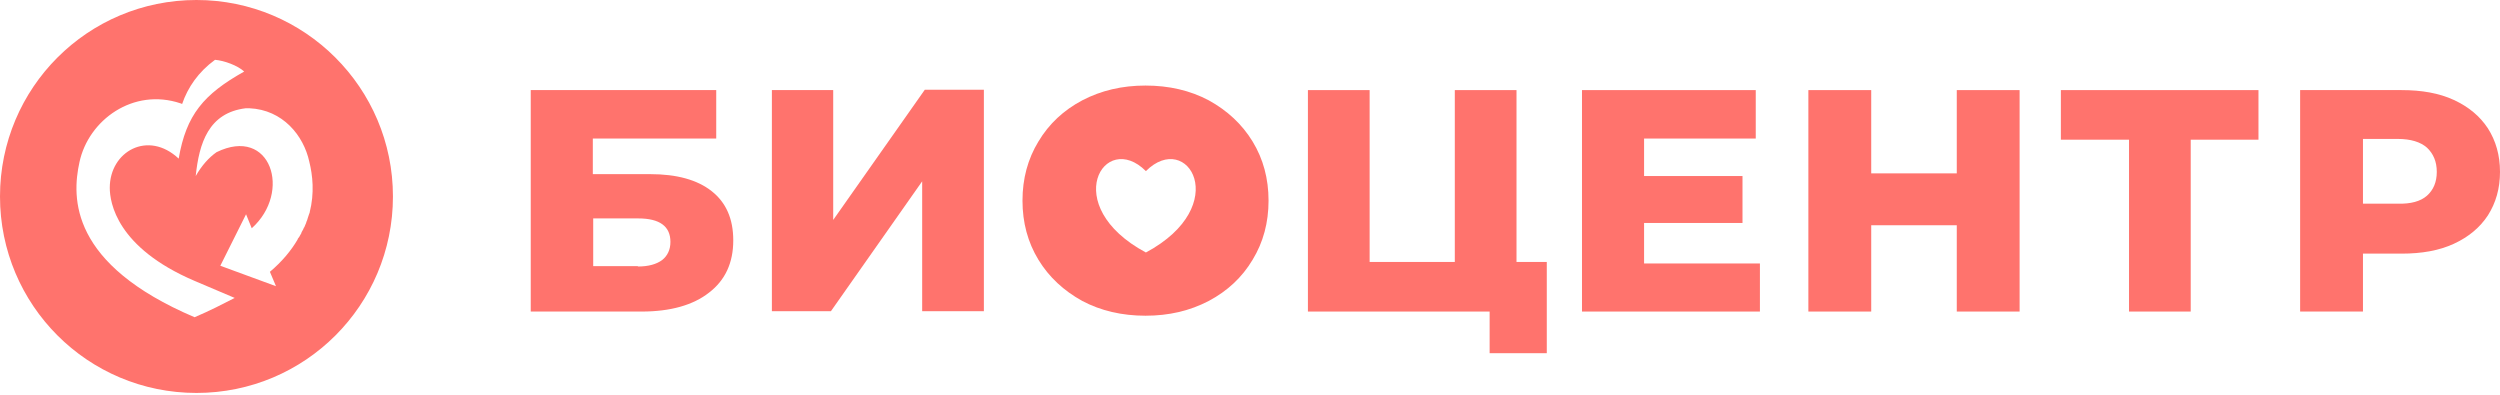
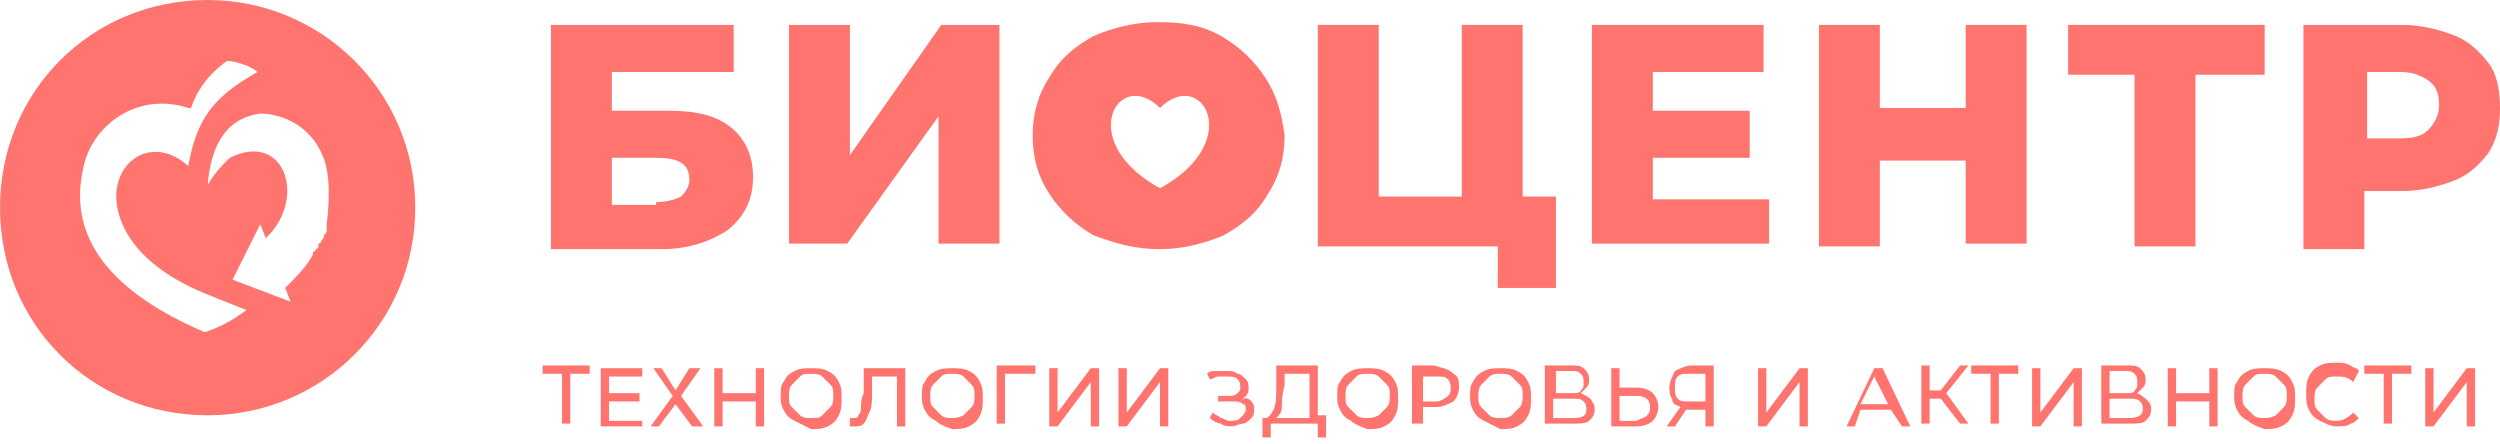
- <svg xmlns="http://www.w3.org/2000/svg" width="203" height="32" viewBox="0 0 203 32" fill="none">
-   <path d="M43.127 7.316H58.158V11.25H48.137V14.14H52.779C54.961 14.14 56.621 14.601 57.789 15.523C58.958 16.445 59.541 17.767 59.541 19.519C59.541 21.333 58.896 22.747 57.574 23.761C56.283 24.776 54.439 25.298 52.103 25.298H43.096V7.316H43.127ZM51.795 21.64C52.656 21.64 53.301 21.456 53.763 21.118C54.193 20.779 54.439 20.288 54.439 19.642C54.439 18.382 53.578 17.736 51.826 17.736H48.168V21.61H51.795V21.64Z" fill="#FF736D" />
-   <path d="M62.646 7.316H67.656V17.859L75.095 7.285H79.891V25.267H74.88V14.724L67.472 25.267H62.677V7.316H62.646Z" fill="#FF736D" />
-   <path d="M125.599 21.271V28.679H120.958V25.298H106.203V7.316H111.214V21.271H118.13V7.316H123.14V21.271H125.599Z" fill="#FF736D" />
-   <path d="M142.905 21.363V25.298H128.458V7.316H142.567V11.25H133.499V14.294H141.491V18.105H133.499V21.394H142.905V21.363Z" fill="#FF736D" />
-   <path d="M163.992 7.316V25.298H158.89V18.29H151.943V25.298H146.84V7.316H151.943V14.078H158.89V7.316H163.992Z" fill="#FF736D" />
-   <path d="M183.388 11.343H177.886V25.298H172.876V11.343H167.343V7.316H183.388V11.343Z" fill="#FF736D" />
-   <path d="M199.25 8.115C200.449 8.668 201.371 9.437 202.017 10.421C202.662 11.435 203 12.603 203 13.956C203 15.308 202.662 16.476 202.017 17.49C201.371 18.474 200.449 19.243 199.25 19.796C198.051 20.349 196.637 20.595 195.008 20.595H191.873V25.298H186.77V7.316H195.008C196.637 7.316 198.051 7.562 199.25 8.115ZM197.068 15.892C197.59 15.431 197.867 14.785 197.867 13.956C197.867 13.126 197.59 12.48 197.068 11.988C196.545 11.527 195.746 11.281 194.701 11.281H191.873V16.538H194.701C195.746 16.568 196.545 16.353 197.068 15.892Z" fill="#FF736D" />
-   <path d="M15.954 0C7.131 0 0 7.131 0 15.954C0 24.776 7.131 31.907 15.954 31.907C24.776 31.907 31.907 24.776 31.907 15.954C31.907 7.131 24.745 0 15.954 0ZM15.8 25.759C5.687 21.456 5.81 16.076 6.455 13.156C7.193 9.744 10.82 7.101 14.662 8.392C14.693 8.392 14.755 8.422 14.785 8.453C15.246 7.101 16.107 5.84 17.46 4.857C18.198 4.918 19.304 5.318 19.827 5.81C16.538 7.654 15.124 9.314 14.509 12.88C12.019 10.543 8.914 12.296 8.914 15.246C8.914 16.445 9.468 20.103 15.8 22.808L19.058 24.192C18.105 24.683 17.029 25.237 15.8 25.759ZM25.145 17.244C25.145 17.275 25.145 17.306 25.114 17.337C25.083 17.429 25.052 17.521 25.021 17.613C25.021 17.644 24.991 17.675 24.991 17.706C24.96 17.829 24.929 17.921 24.868 18.044V18.075C24.806 18.198 24.776 18.32 24.714 18.443C24.714 18.443 24.714 18.474 24.683 18.474C24.653 18.566 24.591 18.689 24.53 18.782C24.499 18.843 24.468 18.874 24.468 18.935C24.438 18.997 24.407 19.058 24.345 19.15C24.314 19.212 24.284 19.273 24.222 19.335C24.192 19.366 24.161 19.427 24.161 19.458C23.638 20.349 22.901 21.241 21.917 22.071L22.409 23.239L17.89 21.579L19.98 17.398L20.441 18.536C23.73 15.585 21.978 10.205 17.583 12.357C16.968 12.787 16.384 13.433 15.892 14.294C16.169 11.619 16.937 9.16 19.95 8.791C20.042 8.791 20.165 8.791 20.257 8.791C22.962 8.914 24.653 11.005 25.114 13.126C25.39 14.232 25.544 15.677 25.145 17.244Z" fill="#FF736D" />
-   <path d="M101.715 11.496C100.854 10.082 99.656 8.976 98.149 8.146C96.643 7.347 94.922 6.947 93.016 6.947C91.11 6.947 89.42 7.347 87.883 8.146C86.376 8.945 85.178 10.052 84.317 11.496C83.456 12.91 83.026 14.509 83.026 16.292C83.026 18.075 83.456 19.673 84.317 21.087C85.178 22.501 86.376 23.608 87.883 24.438C89.389 25.237 91.11 25.636 93.016 25.636C94.922 25.636 96.612 25.237 98.149 24.438C99.656 23.638 100.854 22.532 101.715 21.087C102.576 19.673 103.006 18.075 103.006 16.292C103.006 14.509 102.576 12.91 101.715 11.496ZM93.047 20.503C85.946 16.691 89.665 10.513 93.047 13.894C96.428 10.513 100.147 16.691 93.047 20.503Z" fill="#FF736D" />
+ <svg xmlns="http://www.w3.org/2000/svg" width="203" height="36" viewBox="0 0 203 36" fill="none">
+   <path d="M44.737 2.023H59.575V5.845H49.683V8.992H54.404C56.652 8.992 58.226 9.442 59.35 10.341C60.474 11.24 61.148 12.589 61.148 14.387C61.148 16.186 60.474 17.535 59.125 18.659C57.776 19.558 55.978 20.232 53.73 20.232H44.737V2.023V2.023ZM53.28 16.41C54.179 16.41 54.854 16.186 55.303 15.961C55.753 15.511 55.978 15.062 55.978 14.612C55.978 13.263 55.078 12.814 53.28 12.814H49.683V16.635H53.28V16.41Z" fill="#FF746E" />
+   <path d="M64.069 2.023H69.015V12.589L76.434 2.023H81.155V19.783H76.209V9.442L68.79 19.783H64.069V2.023V2.023Z" fill="#FF746E" />
+   <path d="M126.34 15.961V23.38H121.619V20.007H107.007V2.023H111.953V15.961H118.697V2.023H123.642V15.961H126.34V15.961Z" fill="#FF746E" />
+   <path d="M143.651 15.961V19.783H129.264V2.023H143.202V5.845H134.209V8.992H142.078V12.814H134.209V16.186H143.651V15.961Z" fill="#FF746E" />
+   <path d="M164.559 2.023V19.783H159.613V13.039H152.644V20.007H147.698V2.023H152.644V8.767H159.613V2.023H164.559V2.023Z" fill="#FF746E" />
+   <path d="M183.667 6.069H178.272V20.007H173.326V6.069H167.931V2.023H183.892V6.069H183.667Z" fill="#FF746E" />
+   <path d="M199.403 2.922C200.527 3.372 201.427 4.271 202.101 5.17C202.776 6.069 203 7.418 203 8.767C203 10.116 202.776 11.24 202.101 12.364C201.427 13.263 200.527 14.162 199.403 14.612C198.279 15.062 196.706 15.511 195.132 15.511H191.985V20.232H187.039V2.023H195.132C196.706 2.023 198.279 2.473 199.403 2.922ZM197.155 10.566C197.605 10.116 198.055 9.442 198.055 8.542C198.055 7.643 197.83 6.969 197.155 6.519C196.481 6.069 195.807 5.845 194.907 5.845H192.21V11.24H194.907C196.031 11.24 196.706 11.015 197.155 10.566Z" fill="#FF746E" />
+   <path d="M16.86 0C7.419 0 0 7.419 0 16.86C0 26.302 7.419 33.721 16.86 33.721C26.078 33.721 33.721 26.302 33.721 16.86C33.721 7.419 26.078 0 16.86 0ZM16.636 26.977C6.07 22.481 6.07 16.86 6.744 13.713C7.419 10.116 11.24 7.419 15.287 8.767C15.287 8.767 15.287 8.767 15.512 8.767C15.961 7.419 16.86 6.07 18.434 4.946C19.108 4.946 20.457 5.395 20.907 5.845C17.31 7.868 15.961 9.667 15.287 13.488C12.589 11.015 9.442 12.814 9.442 15.961C9.442 17.31 10.116 21.132 16.636 23.829L20.008 25.178C19.108 25.853 17.985 26.527 16.636 26.977ZM26.527 18.209C26.302 18.209 26.302 18.209 26.527 18.209C26.527 18.434 26.527 18.434 26.527 18.659C26.527 18.884 26.527 18.884 26.302 19.108C26.302 19.333 26.302 19.333 26.078 19.558C26.078 19.558 26.078 19.783 25.853 19.783C25.853 19.783 25.853 19.783 25.853 20.008C25.853 20.008 25.853 20.233 25.628 20.233C25.628 20.233 25.628 20.457 25.403 20.457C25.403 20.457 25.403 20.457 25.403 20.682C24.953 21.581 24.054 22.481 23.155 23.38L23.605 24.504L18.884 22.705L21.132 18.209L21.581 19.333C24.953 16.186 23.155 10.566 18.659 12.814C17.985 13.488 17.31 14.163 16.86 15.062C17.085 12.364 17.985 9.667 21.132 9.217H21.357C24.279 9.442 26.078 11.465 26.527 13.713C26.752 14.837 26.752 16.411 26.527 18.209Z" fill="#FF746E" />
+   <path d="M102.736 6.294C101.837 4.945 100.713 3.821 99.139 2.922C97.566 2.023 95.992 1.798 93.969 1.798C92.17 1.798 90.372 2.247 88.798 2.922C87.225 3.821 86.101 4.72 85.201 6.294C84.302 7.643 83.853 9.216 83.853 11.015C83.853 12.813 84.302 14.387 85.201 15.736C86.101 17.085 87.225 18.209 88.798 19.108C90.597 19.782 92.17 20.232 94.194 20.232C95.992 20.232 97.79 19.782 99.364 19.108C100.938 18.209 102.062 17.309 102.961 15.736C103.86 14.387 104.31 12.813 104.31 11.015C104.085 9.216 103.635 7.643 102.736 6.294ZM94.194 15.286C87.225 11.464 90.822 5.395 94.194 8.767C97.566 5.395 101.163 11.464 94.194 15.286Z" fill="#FF746E" />
+   <path d="M47.882 30.35H46.309V34.396H45.634V30.35H44.06V29.675H47.882V30.35Z" fill="#FF746E" />
+   <path d="M52.152 33.947V34.621H48.78V29.9H52.152V30.575H49.455V31.924H51.928V32.598H49.455V34.172H52.152V33.947Z" fill="#FF746E" />
+   <path d="M53.728 29.9L54.852 31.699L55.976 29.9H56.876L55.302 32.148L57.1 34.621H56.201L54.852 32.823L53.504 34.621H52.829L54.627 32.148L53.054 29.9H53.728Z" fill="#FF746E" />
+   <path d="M62.045 29.9V34.621H61.371V32.598H58.673V34.621H57.999V29.9H58.673V31.924H61.371V29.9H62.045Z" fill="#FF746E" />
+   <path d="M64.517 34.172C64.067 33.947 63.842 33.722 63.617 33.273C63.393 32.823 63.393 32.598 63.393 32.148C63.393 31.699 63.393 31.249 63.617 31.024C63.842 30.575 64.067 30.35 64.517 30.125C64.966 29.9 65.416 29.9 65.865 29.9C66.315 29.9 66.765 29.9 67.214 30.125C67.664 30.35 67.889 30.575 68.114 31.024C68.338 31.474 68.338 31.699 68.338 32.373C68.338 32.823 68.338 33.273 68.114 33.722C67.889 34.172 67.664 34.397 67.214 34.621C66.765 34.846 66.315 34.846 65.865 34.846C65.416 34.621 64.966 34.397 64.517 34.172ZM66.765 33.722C66.99 33.497 67.214 33.273 67.439 33.048C67.664 32.823 67.664 32.373 67.664 32.148C67.664 31.699 67.664 31.474 67.439 31.249C67.214 31.024 66.99 30.8 66.765 30.575C66.54 30.35 66.09 30.35 65.865 30.35C65.416 30.35 65.191 30.35 64.966 30.575C64.741 30.8 64.517 31.024 64.292 31.249C64.067 31.474 64.067 31.924 64.067 32.148C64.067 32.598 64.067 32.823 64.292 33.048C64.517 33.273 64.741 33.497 64.966 33.722C65.191 33.947 65.641 33.947 65.865 33.947C66.315 33.947 66.54 33.947 66.765 33.722Z" fill="#FF746E" />
+   <path d="M73.509 29.9V34.621H72.834V30.575H70.811V31.924C70.811 32.598 70.811 33.048 70.586 33.497C70.362 33.947 70.362 34.172 70.137 34.397C69.912 34.621 69.687 34.621 69.462 34.621C69.237 34.621 69.237 34.621 69.013 34.621V33.947H69.237C69.462 33.947 69.687 33.947 69.687 33.722C69.912 33.497 69.912 33.273 69.912 33.048C69.912 32.823 69.912 32.373 70.137 31.924V29.9H73.509V29.9Z" fill="#FF746E" />
+   <path d="M75.983 34.172C75.534 33.947 75.309 33.722 75.084 33.273C74.859 32.823 74.859 32.598 74.859 32.148C74.859 31.699 74.859 31.249 75.084 31.024C75.309 30.575 75.534 30.35 75.983 30.125C76.433 29.9 76.883 29.9 77.332 29.9C77.782 29.9 78.231 29.9 78.681 30.125C79.131 30.35 79.356 30.575 79.58 31.024C79.805 31.474 79.805 31.699 79.805 32.373C79.805 32.823 79.805 33.273 79.58 33.722C79.356 34.172 79.131 34.397 78.681 34.621C78.231 34.846 77.782 34.846 77.332 34.846C76.658 34.621 76.208 34.397 75.983 34.172ZM78.231 33.722C78.456 33.497 78.681 33.273 78.906 33.048C79.131 32.823 79.131 32.373 79.131 32.148C79.131 31.699 79.131 31.474 78.906 31.249C78.681 31.024 78.456 30.8 78.231 30.575C78.007 30.35 77.557 30.35 77.332 30.35C76.883 30.35 76.658 30.35 76.433 30.575C76.208 30.8 75.983 31.024 75.759 31.249C75.534 31.474 75.534 31.924 75.534 32.148C75.534 32.598 75.534 32.823 75.759 33.048C75.983 33.273 76.208 33.497 76.433 33.722C76.658 33.947 77.107 33.947 77.332 33.947C77.557 33.947 77.782 33.947 78.231 33.722Z" fill="#FF746E" />
+   <path d="M84.077 30.35H81.604V34.396H80.93V29.675H84.077V30.35Z" fill="#FF746E" />
+   <path d="M85.199 29.9H85.874V33.497L88.571 29.9H89.246V34.621H88.571V31.024L85.874 34.621H85.199V29.9Z" fill="#FF746E" />
+   <path d="M90.819 29.9H91.494V33.497L94.191 29.9H94.866V34.621H94.191V31.024L91.494 34.621H90.819V29.9Z" fill="#FF746E" />
+   <path d="M101.611 32.597C101.835 32.822 101.835 33.047 101.835 33.271C101.835 33.496 101.835 33.721 101.611 33.946C101.386 34.17 101.161 34.395 100.936 34.395C100.711 34.395 100.262 34.62 100.037 34.62C99.812 34.62 99.362 34.62 99.138 34.395C98.913 34.395 98.463 34.17 98.239 33.946L98.463 33.496C98.688 33.721 98.913 33.721 99.138 33.946C99.362 33.946 99.587 34.17 99.812 34.17C100.262 34.17 100.487 34.17 100.711 33.946C100.936 33.721 101.161 33.496 101.161 33.271C101.161 33.047 101.161 32.822 100.936 32.822C100.711 32.597 100.487 32.597 100.037 32.597H98.913V32.147H99.812C100.037 32.147 100.262 32.147 100.487 31.922C100.711 31.698 100.711 31.698 100.711 31.473C100.711 31.248 100.711 31.023 100.487 30.798C100.262 30.574 100.037 30.574 99.587 30.574C99.362 30.574 99.138 30.574 98.913 30.574C98.688 30.574 98.463 30.798 98.239 30.798L98.014 30.349C98.239 30.124 98.463 30.124 98.688 30.124C98.913 30.124 99.138 30.124 99.587 30.124C99.812 30.124 100.262 30.124 100.487 30.349C100.711 30.349 100.936 30.574 101.161 30.798C101.386 31.023 101.386 31.248 101.386 31.473C101.386 31.698 101.386 31.922 101.161 32.147C100.936 32.372 100.936 32.372 100.711 32.597C101.161 32.147 101.386 32.372 101.611 32.597Z" fill="#FF746E" />
+   <path d="M107.68 33.947V35.52H107.006V34.396H103.184V35.52H102.51V33.947H102.735C102.959 33.947 103.184 33.722 103.409 33.272C103.634 32.823 103.634 32.148 103.634 31.249V29.675H107.006V33.722H107.68V33.947ZM104.083 33.047C104.083 33.497 103.859 33.722 103.634 33.947H106.331V30.35H104.308V31.249C104.083 32.148 104.083 32.598 104.083 33.047Z" fill="#FF746E" />
+   <path d="M109.704 34.172C109.254 33.947 109.03 33.722 108.805 33.273C108.58 32.823 108.58 32.598 108.58 32.148C108.58 31.699 108.58 31.249 108.805 31.024C109.03 30.575 109.254 30.35 109.704 30.125C110.154 29.9 110.603 29.9 111.053 29.9C111.503 29.9 111.952 29.9 112.402 30.125C112.851 30.35 113.076 30.575 113.301 31.024C113.526 31.474 113.526 31.699 113.526 32.373C113.526 32.823 113.526 33.273 113.301 33.722C113.076 34.172 112.851 34.397 112.402 34.621C111.952 34.846 111.503 34.846 111.053 34.846C110.379 34.621 109.929 34.397 109.704 34.172ZM111.952 33.722C112.177 33.497 112.402 33.273 112.627 33.048C112.851 32.823 112.851 32.373 112.851 32.148C112.851 31.699 112.851 31.474 112.627 31.249C112.402 31.024 112.177 30.8 111.952 30.575C111.727 30.35 111.278 30.35 111.053 30.35C110.603 30.35 110.379 30.35 110.154 30.575C109.929 30.8 109.704 31.024 109.479 31.249C109.255 31.474 109.254 31.924 109.254 32.148C109.254 32.598 109.255 32.823 109.479 33.048C109.704 33.273 109.929 33.497 110.154 33.722C110.379 33.947 110.828 33.947 111.053 33.947C111.278 33.947 111.503 33.947 111.952 33.722Z" fill="#FF746E" />
+   <path d="M118.022 30.35C118.472 30.575 118.472 31.024 118.472 31.474C118.472 31.923 118.247 32.373 118.022 32.598C117.573 32.823 117.123 33.047 116.674 33.047H115.55V34.396H114.65V29.675H116.449C117.123 29.9 117.573 29.9 118.022 30.35ZM117.573 32.148C117.798 31.923 117.798 31.698 117.798 31.474C117.798 31.024 117.573 30.799 117.573 30.799C117.348 30.575 117.123 30.575 116.674 30.575H115.55V32.598H116.674C116.898 32.598 117.348 32.373 117.573 32.148Z" fill="#FF746E" />
+   <path d="M120.495 34.172C120.046 33.947 119.821 33.722 119.596 33.273C119.371 32.823 119.371 32.598 119.371 32.148C119.371 31.699 119.371 31.249 119.596 31.024C119.821 30.575 120.046 30.35 120.495 30.125C120.945 29.9 121.394 29.9 121.844 29.9C122.294 29.9 122.743 29.9 123.193 30.125C123.642 30.35 123.867 30.575 124.092 31.024C124.317 31.474 124.317 31.699 124.317 32.373C124.317 32.823 124.317 33.273 124.092 33.722C123.867 34.172 123.642 34.397 123.193 34.621C122.743 34.846 122.294 34.846 121.844 34.846C121.394 34.621 120.945 34.397 120.495 34.172ZM122.743 33.722C122.968 33.497 123.193 33.273 123.418 33.048C123.642 32.823 123.642 32.373 123.642 32.148C123.642 31.699 123.642 31.474 123.418 31.249C123.193 31.024 122.968 30.8 122.743 30.575C122.518 30.35 122.069 30.35 121.844 30.35C121.619 30.35 121.17 30.35 120.945 30.575C120.72 30.8 120.495 31.024 120.27 31.249C120.046 31.474 120.046 31.924 120.046 32.148C120.046 32.598 120.046 32.823 120.27 33.048C120.495 33.273 120.72 33.497 120.945 33.722C121.17 33.947 121.619 33.947 121.844 33.947C122.069 33.947 122.518 33.947 122.743 33.722Z" fill="#FF746E" />
+   <path d="M129.262 32.598C129.487 32.823 129.487 33.047 129.487 33.272C129.487 33.722 129.262 33.947 129.037 34.171C128.813 34.396 128.363 34.396 127.688 34.396H125.44V29.675H127.464C127.913 29.675 128.363 29.675 128.588 29.9C128.813 30.125 129.037 30.35 129.037 30.799C129.037 31.024 129.037 31.249 128.813 31.474C128.588 31.698 128.588 31.698 128.363 31.923C128.813 32.148 129.262 32.373 129.262 32.598ZM126.34 31.923H127.688C127.913 31.923 128.363 31.923 128.363 31.698C128.588 31.474 128.588 31.474 128.588 31.024C128.588 30.799 128.588 30.575 128.363 30.35C128.138 30.125 127.913 30.125 127.688 30.125H126.34V31.923ZM128.813 33.272C128.813 33.047 128.813 32.823 128.588 32.598C128.363 32.373 128.138 32.373 127.688 32.373H126.115V33.947H127.688C128.588 33.947 128.813 33.722 128.813 33.272Z" fill="#FF746E" />
+   <path d="M134.207 31.924C134.432 32.148 134.657 32.598 134.657 33.048C134.657 33.497 134.432 33.947 134.207 34.172C133.982 34.397 133.533 34.621 132.858 34.621H130.835V29.9H131.509V31.474H132.858C133.533 31.474 133.982 31.699 134.207 31.924ZM133.757 33.722C133.982 33.497 133.982 33.273 133.982 33.048C133.982 32.373 133.533 32.148 132.858 32.148H131.509V34.172H132.858C133.308 33.947 133.533 33.947 133.757 33.722Z" fill="#FF746E" />
+   <path d="M139.153 29.9V34.621H138.478V33.272H137.13H136.905L136.005 34.621H135.331L136.455 33.047C136.005 32.823 135.781 32.823 135.781 32.373C135.556 32.148 135.556 31.698 135.556 31.474C135.556 31.024 135.781 30.575 136.005 30.125C136.455 29.9 136.905 29.675 137.354 29.675H139.153V29.9ZM136.23 32.373C136.455 32.598 136.68 32.598 137.13 32.598H138.478V30.35H137.13C136.68 30.35 136.455 30.35 136.23 30.575C136.005 30.799 136.005 31.024 136.005 31.474C136.005 31.923 136.005 32.148 136.23 32.373Z" fill="#FF746E" />
+   <path d="M142.751 29.9H143.425V33.497L146.123 29.9H146.797V34.621H146.123V31.024L143.425 34.621H142.751V29.9Z" fill="#FF746E" />
+   <path d="M153.54 33.273H151.067L150.618 34.621H149.943L152.191 29.9H152.866L155.114 34.621H154.439L153.54 33.273ZM153.315 32.823L152.191 30.575L151.067 32.823H153.315Z" fill="#FF746E" />
+   <path d="M157.587 32.373H156.688V34.396H156.014V29.675H156.688V31.698H157.587L159.161 29.675H159.835L158.037 31.923L159.835 34.396H159.161L157.587 32.373Z" fill="#FF746E" />
+   <path d="M163.881 30.35H162.308V34.396H161.633V30.35H160.06V29.675H163.881V30.35Z" fill="#FF746E" />
+   <path d="M165.006 29.9H165.68V33.497L168.378 29.9H169.052V34.621H168.378V31.024L165.68 34.621H165.006V29.9Z" fill="#FF746E" />
+   <path d="M174.448 32.598C174.672 32.823 174.672 33.047 174.672 33.272C174.672 33.722 174.448 33.947 174.223 34.171C173.998 34.396 173.548 34.396 172.874 34.396H170.626V29.675H172.649C173.099 29.675 173.548 29.675 173.773 29.9C173.998 30.125 174.223 30.35 174.223 30.799C174.223 31.024 174.223 31.249 173.998 31.474C173.773 31.698 173.773 31.698 173.548 31.923C173.998 32.148 174.223 32.373 174.448 32.598ZM171.3 31.923H172.649C172.874 31.923 173.324 31.923 173.324 31.698C173.548 31.474 173.548 31.474 173.548 31.024C173.548 30.799 173.548 30.575 173.324 30.35C173.099 30.125 172.874 30.125 172.649 30.125H171.3V31.923ZM173.998 33.272C173.998 33.047 173.998 32.823 173.773 32.598C173.548 32.373 173.324 32.373 172.874 32.373H171.3V33.947H172.874C173.548 33.947 173.998 33.722 173.998 33.272Z" fill="#FF746E" />
+   <path d="M180.069 29.9V34.621H179.395V32.598H176.697V34.621H176.022V29.9H176.697V31.924H179.395V29.9H180.069Z" fill="#FF746E" />
+   <path d="M182.54 34.172C182.09 33.947 181.866 33.722 181.641 33.273C181.416 32.823 181.416 32.598 181.416 32.148C181.416 31.699 181.416 31.249 181.641 31.024C181.866 30.575 182.09 30.35 182.54 30.125C182.99 29.9 183.439 29.9 183.889 29.9C184.339 29.9 184.788 29.9 185.238 30.125C185.687 30.35 185.912 30.575 186.137 31.024C186.362 31.474 186.362 31.699 186.362 32.373C186.362 32.823 186.362 33.273 186.137 33.722C185.912 34.172 185.687 34.397 185.238 34.621C184.788 34.846 184.339 34.846 183.889 34.846C183.214 34.621 182.765 34.397 182.54 34.172ZM184.788 33.722C185.013 33.497 185.238 33.273 185.463 33.048C185.687 32.823 185.687 32.373 185.687 32.148C185.687 31.699 185.687 31.474 185.463 31.249C185.238 31.024 185.013 30.8 184.788 30.575C184.563 30.35 184.114 30.35 183.889 30.35C183.439 30.35 183.214 30.35 182.99 30.575C182.765 30.8 182.54 31.024 182.315 31.249C182.09 31.474 182.09 31.924 182.09 32.148C182.09 32.598 182.09 32.823 182.315 33.048C182.54 33.273 182.765 33.497 182.99 33.722C183.214 33.947 183.664 33.947 183.889 33.947C184.114 33.947 184.338 33.947 184.788 33.722Z" fill="#FF746E" />
+   <path d="M188.387 34.171C187.937 33.946 187.712 33.721 187.487 33.272C187.263 32.822 187.263 32.597 187.263 31.923C187.263 31.473 187.263 31.024 187.487 30.574C187.712 30.125 187.937 29.9 188.387 29.675C188.836 29.45 189.286 29.45 189.736 29.45C190.185 29.45 190.41 29.45 190.86 29.675C191.084 29.9 191.534 29.9 191.534 30.125L191.084 31.024C190.635 30.574 190.185 30.574 189.736 30.574C189.286 30.574 189.061 30.574 188.836 30.799C188.612 31.024 188.387 31.249 188.162 31.474C187.937 31.698 187.937 32.148 187.937 32.373C187.937 32.822 187.937 33.047 188.162 33.272C188.387 33.497 188.612 33.721 188.836 33.946C189.061 34.171 189.511 34.171 189.736 34.171C190.185 34.171 190.635 33.946 191.084 33.497L191.534 33.946C191.309 34.171 191.084 34.396 190.86 34.396C190.635 34.621 190.185 34.621 189.736 34.621C189.286 34.621 188.836 34.396 188.387 34.171Z" fill="#FF746E" />
+   <path d="M195.804 30.35H194.23V34.396H193.556V30.35H191.982V29.675H195.804V30.35Z" fill="#FF746E" />
+   <path d="M196.929 29.9H197.603V33.497L200.301 29.9H200.975V34.621H200.301V31.024L197.603 34.621H196.929V29.9Z" fill="#FF746E" />
</svg>
